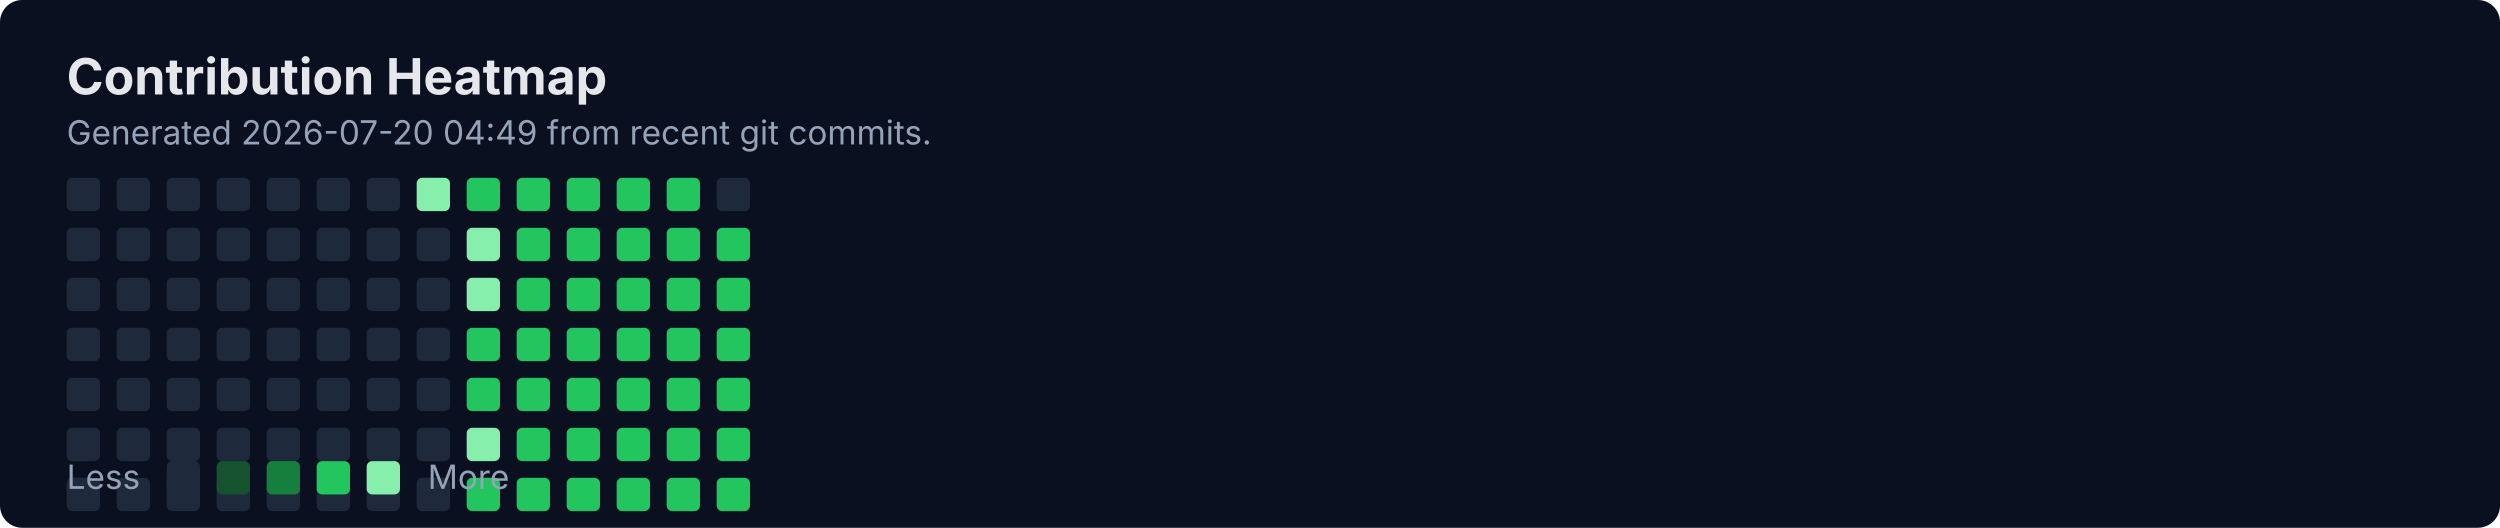
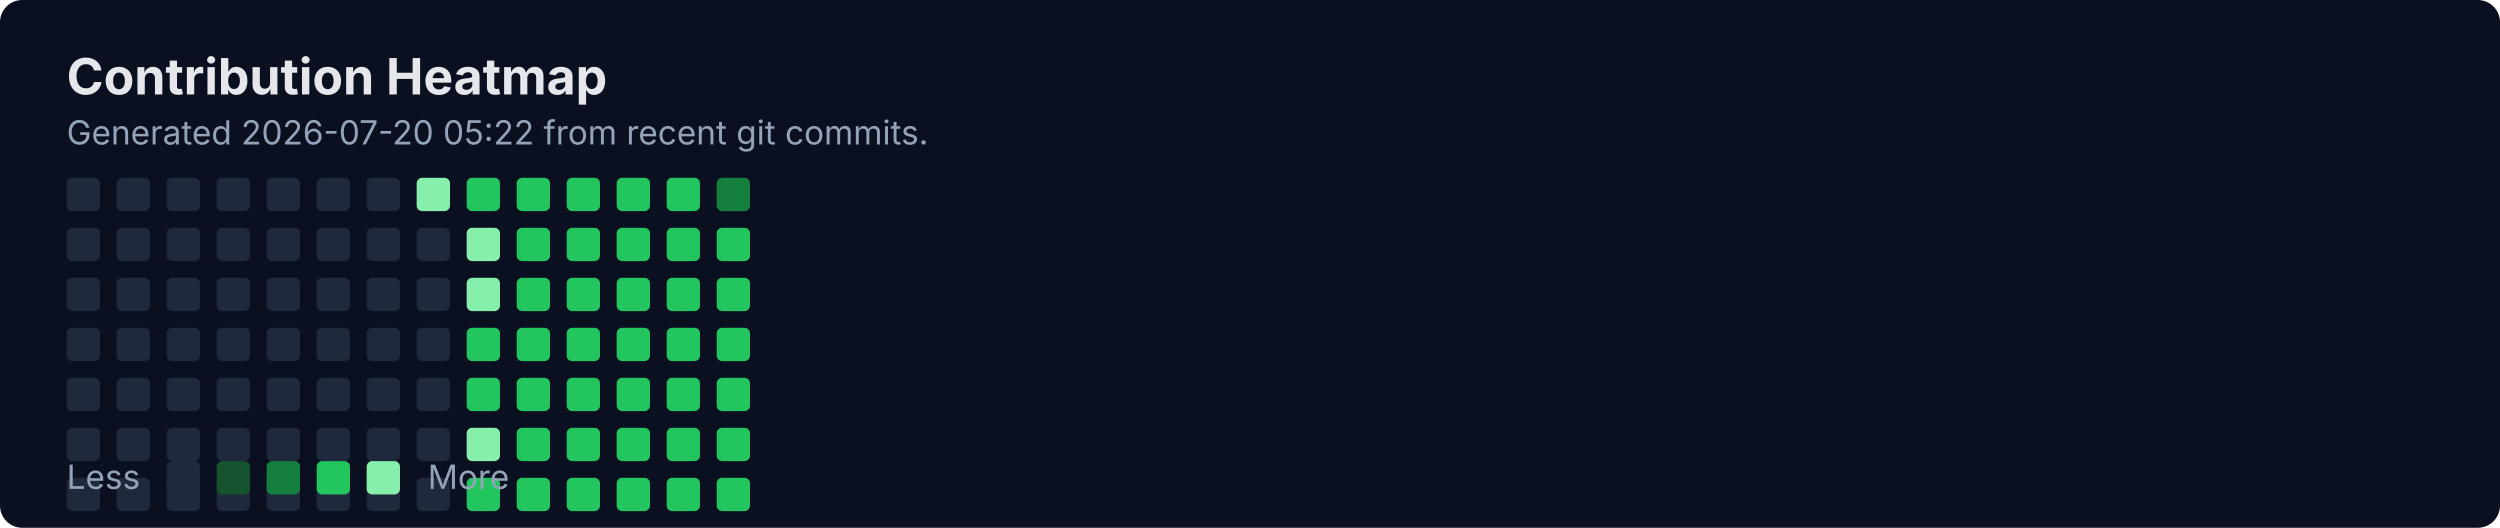
<svg xmlns="http://www.w3.org/2000/svg" width="900" height="190" viewBox="0 0 900 190" fill="none" role="img" aria-labelledby="title">
  <rect width="900" height="190" rx="8" fill="#0B1020" />
  <text x="24" y="34" fill="#E5E7EB" font-family="Inter, Segoe UI, Arial" font-size="18" font-weight="700">Contribution Heatmap</text>
-   <text x="24" y="52" fill="#94A3B8" font-family="Inter, Segoe UI, Arial" font-size="12">Generated 2026-07-20 04:49 from recent git commits.</text>
+   <text x="24" y="52" fill="#94A3B8" font-family="Inter, Segoe UI, Arial" font-size="12">Generated 2026-07-20 05:22 from recent git commits.</text>
  <rect x="24" y="82" width="12" height="12" rx="2" fill="#1E293B" />
  <rect x="24" y="100" width="12" height="12" rx="2" fill="#1E293B" />
  <rect x="24" y="118" width="12" height="12" rx="2" fill="#1E293B" />
  <rect x="24" y="136" width="12" height="12" rx="2" fill="#1E293B" />
  <rect x="24" y="154" width="12" height="12" rx="2" fill="#1E293B" />
  <rect x="24" y="172" width="12" height="12" rx="2" fill="#1E293B" />
  <rect x="24" y="64" width="12" height="12" rx="2" fill="#1E293B" />
  <rect x="42" y="82" width="12" height="12" rx="2" fill="#1E293B" />
  <rect x="42" y="100" width="12" height="12" rx="2" fill="#1E293B" />
  <rect x="42" y="118" width="12" height="12" rx="2" fill="#1E293B" />
  <rect x="42" y="136" width="12" height="12" rx="2" fill="#1E293B" />
  <rect x="42" y="154" width="12" height="12" rx="2" fill="#1E293B" />
  <rect x="42" y="172" width="12" height="12" rx="2" fill="#1E293B" />
  <rect x="42" y="64" width="12" height="12" rx="2" fill="#1E293B" />
  <rect x="60" y="82" width="12" height="12" rx="2" fill="#1E293B" />
  <rect x="60" y="100" width="12" height="12" rx="2" fill="#1E293B" />
  <rect x="60" y="118" width="12" height="12" rx="2" fill="#1E293B" />
  <rect x="60" y="136" width="12" height="12" rx="2" fill="#1E293B" />
  <rect x="60" y="154" width="12" height="12" rx="2" fill="#1E293B" />
  <rect x="60" y="172" width="12" height="12" rx="2" fill="#1E293B" />
  <rect x="60" y="64" width="12" height="12" rx="2" fill="#1E293B" />
  <rect x="78" y="82" width="12" height="12" rx="2" fill="#1E293B" />
  <rect x="78" y="100" width="12" height="12" rx="2" fill="#1E293B" />
  <rect x="78" y="118" width="12" height="12" rx="2" fill="#1E293B" />
  <rect x="78" y="136" width="12" height="12" rx="2" fill="#1E293B" />
  <rect x="78" y="154" width="12" height="12" rx="2" fill="#1E293B" />
  <rect x="78" y="172" width="12" height="12" rx="2" fill="#1E293B" />
  <rect x="78" y="64" width="12" height="12" rx="2" fill="#1E293B" />
  <rect x="96" y="82" width="12" height="12" rx="2" fill="#1E293B" />
  <rect x="96" y="100" width="12" height="12" rx="2" fill="#1E293B" />
  <rect x="96" y="118" width="12" height="12" rx="2" fill="#1E293B" />
  <rect x="96" y="136" width="12" height="12" rx="2" fill="#1E293B" />
  <rect x="96" y="154" width="12" height="12" rx="2" fill="#1E293B" />
  <rect x="96" y="172" width="12" height="12" rx="2" fill="#1E293B" />
  <rect x="96" y="64" width="12" height="12" rx="2" fill="#1E293B" />
  <rect x="114" y="82" width="12" height="12" rx="2" fill="#1E293B" />
  <rect x="114" y="100" width="12" height="12" rx="2" fill="#1E293B" />
  <rect x="114" y="118" width="12" height="12" rx="2" fill="#1E293B" />
  <rect x="114" y="136" width="12" height="12" rx="2" fill="#1E293B" />
  <rect x="114" y="154" width="12" height="12" rx="2" fill="#1E293B" />
  <rect x="114" y="172" width="12" height="12" rx="2" fill="#1E293B" />
  <rect x="114" y="64" width="12" height="12" rx="2" fill="#1E293B" />
  <rect x="132" y="82" width="12" height="12" rx="2" fill="#1E293B" />
  <rect x="132" y="100" width="12" height="12" rx="2" fill="#1E293B" />
  <rect x="132" y="118" width="12" height="12" rx="2" fill="#1E293B" />
  <rect x="132" y="136" width="12" height="12" rx="2" fill="#1E293B" />
  <rect x="132" y="154" width="12" height="12" rx="2" fill="#1E293B" />
  <rect x="132" y="172" width="12" height="12" rx="2" fill="#1E293B" />
  <rect x="132" y="64" width="12" height="12" rx="2" fill="#1E293B" />
  <rect x="150" y="82" width="12" height="12" rx="2" fill="#1E293B" />
  <rect x="150" y="100" width="12" height="12" rx="2" fill="#1E293B" />
  <rect x="150" y="118" width="12" height="12" rx="2" fill="#1E293B" />
  <rect x="150" y="136" width="12" height="12" rx="2" fill="#1E293B" />
  <rect x="150" y="154" width="12" height="12" rx="2" fill="#1E293B" />
  <rect x="150" y="172" width="12" height="12" rx="2" fill="#1E293B" />
  <rect x="150" y="64" width="12" height="12" rx="2" fill="#86EFAC" />
  <rect x="168" y="82" width="12" height="12" rx="2" fill="#86EFAC" />
  <rect x="168" y="100" width="12" height="12" rx="2" fill="#86EFAC" />
  <rect x="168" y="118" width="12" height="12" rx="2" fill="#22C55E" />
  <rect x="168" y="136" width="12" height="12" rx="2" fill="#22C55E" />
  <rect x="168" y="154" width="12" height="12" rx="2" fill="#86EFAC" />
  <rect x="168" y="172" width="12" height="12" rx="2" fill="#22C55E" />
  <rect x="168" y="64" width="12" height="12" rx="2" fill="#22C55E" />
  <rect x="186" y="82" width="12" height="12" rx="2" fill="#22C55E" />
  <rect x="186" y="100" width="12" height="12" rx="2" fill="#22C55E" />
  <rect x="186" y="118" width="12" height="12" rx="2" fill="#22C55E" />
  <rect x="186" y="136" width="12" height="12" rx="2" fill="#22C55E" />
  <rect x="186" y="154" width="12" height="12" rx="2" fill="#22C55E" />
  <rect x="186" y="172" width="12" height="12" rx="2" fill="#22C55E" />
  <rect x="186" y="64" width="12" height="12" rx="2" fill="#22C55E" />
  <rect x="204" y="82" width="12" height="12" rx="2" fill="#22C55E" />
  <rect x="204" y="100" width="12" height="12" rx="2" fill="#22C55E" />
  <rect x="204" y="118" width="12" height="12" rx="2" fill="#22C55E" />
  <rect x="204" y="136" width="12" height="12" rx="2" fill="#22C55E" />
  <rect x="204" y="154" width="12" height="12" rx="2" fill="#22C55E" />
  <rect x="204" y="172" width="12" height="12" rx="2" fill="#22C55E" />
  <rect x="204" y="64" width="12" height="12" rx="2" fill="#22C55E" />
  <rect x="222" y="82" width="12" height="12" rx="2" fill="#22C55E" />
  <rect x="222" y="100" width="12" height="12" rx="2" fill="#22C55E" />
  <rect x="222" y="118" width="12" height="12" rx="2" fill="#22C55E" />
  <rect x="222" y="136" width="12" height="12" rx="2" fill="#22C55E" />
  <rect x="222" y="154" width="12" height="12" rx="2" fill="#22C55E" />
  <rect x="222" y="172" width="12" height="12" rx="2" fill="#22C55E" />
  <rect x="222" y="64" width="12" height="12" rx="2" fill="#22C55E" />
  <rect x="240" y="82" width="12" height="12" rx="2" fill="#22C55E" />
  <rect x="240" y="100" width="12" height="12" rx="2" fill="#22C55E" />
  <rect x="240" y="118" width="12" height="12" rx="2" fill="#22C55E" />
  <rect x="240" y="136" width="12" height="12" rx="2" fill="#22C55E" />
  <rect x="240" y="154" width="12" height="12" rx="2" fill="#22C55E" />
  <rect x="240" y="172" width="12" height="12" rx="2" fill="#22C55E" />
  <rect x="240" y="64" width="12" height="12" rx="2" fill="#22C55E" />
  <rect x="258" y="82" width="12" height="12" rx="2" fill="#22C55E" />
  <rect x="258" y="100" width="12" height="12" rx="2" fill="#22C55E" />
  <rect x="258" y="118" width="12" height="12" rx="2" fill="#22C55E" />
  <rect x="258" y="136" width="12" height="12" rx="2" fill="#22C55E" />
  <rect x="258" y="154" width="12" height="12" rx="2" fill="#22C55E" />
  <rect x="258" y="172" width="12" height="12" rx="2" fill="#22C55E" />
-   <rect x="258" y="64" width="12" height="12" rx="2" fill="#1E293B" />
+   <rect x="258" y="64" width="12" height="12" rx="2" fill="#15803D" />
  <text x="24" y="176" fill="#94A3B8" font-family="Inter, Segoe UI, Arial" font-size="12">Less</text>
  <rect x="60" y="166" width="12" height="12" rx="2" fill="#1E293B" />
  <rect x="78" y="166" width="12" height="12" rx="2" fill="#14532D" />
  <rect x="96" y="166" width="12" height="12" rx="2" fill="#15803D" />
  <rect x="114" y="166" width="12" height="12" rx="2" fill="#22C55E" />
  <rect x="132" y="166" width="12" height="12" rx="2" fill="#86EFAC" />
  <text x="154" y="176" fill="#94A3B8" font-family="Inter, Segoe UI, Arial" font-size="12">More</text>
</svg>
